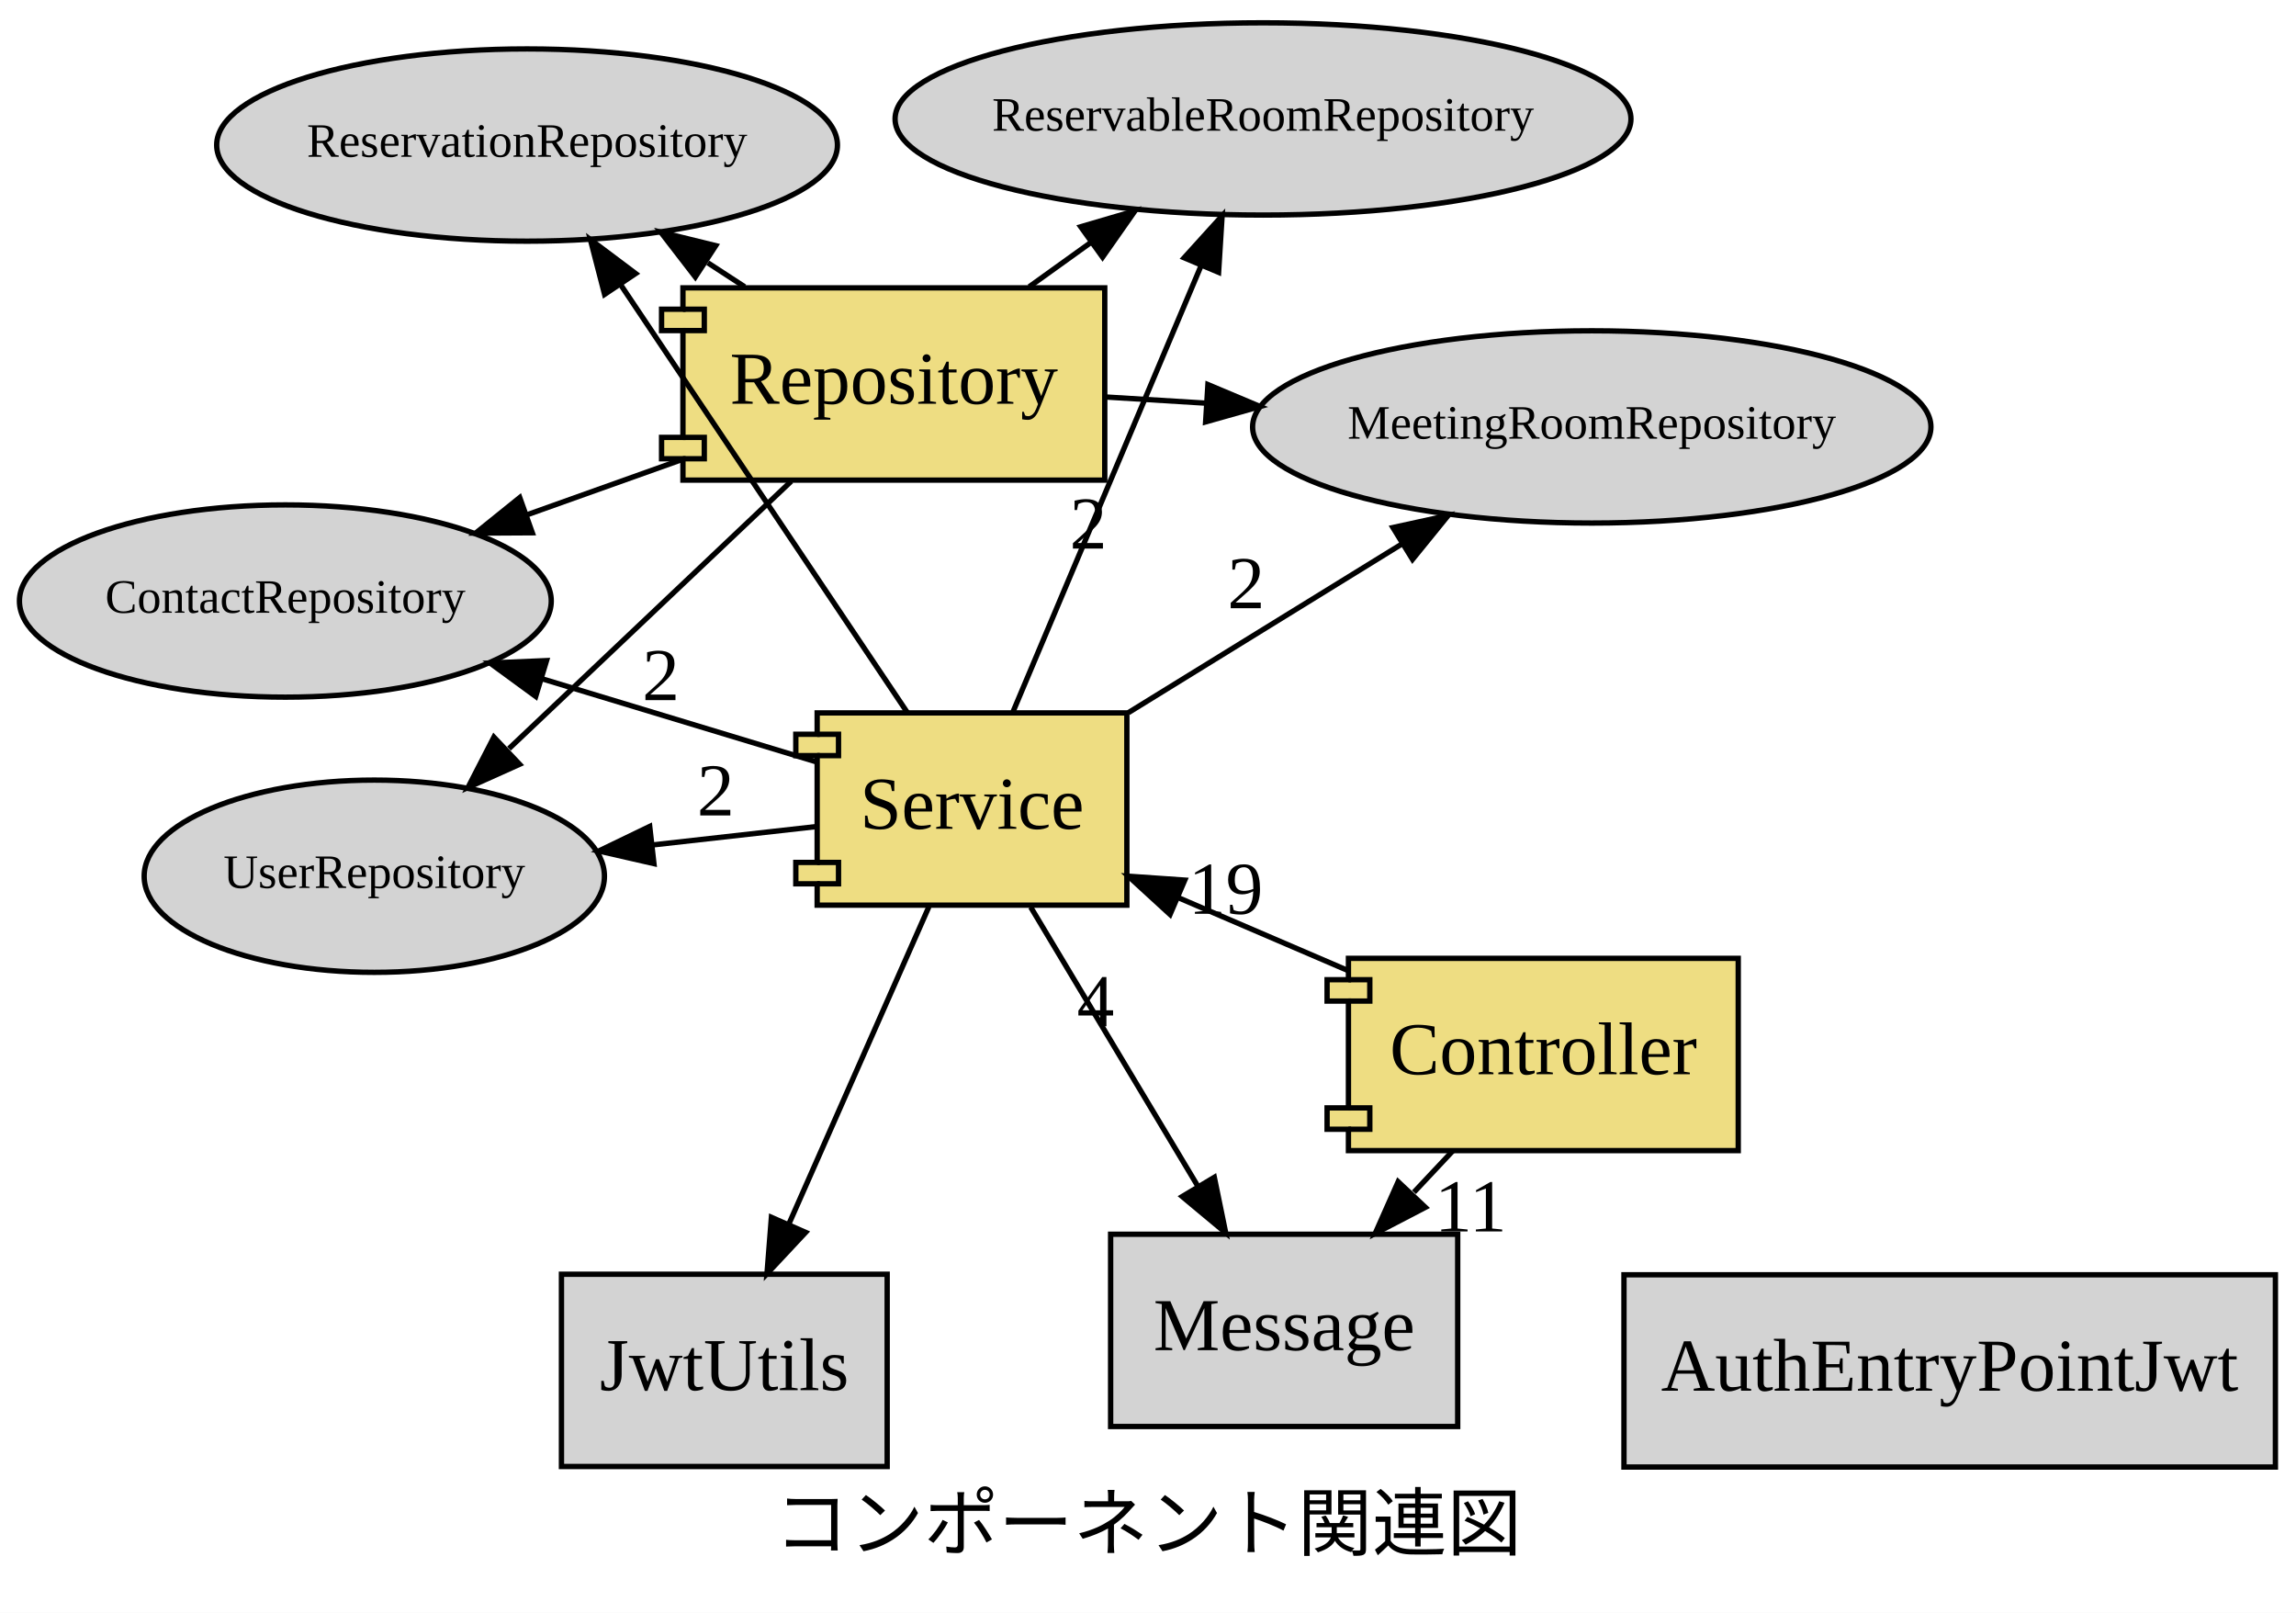
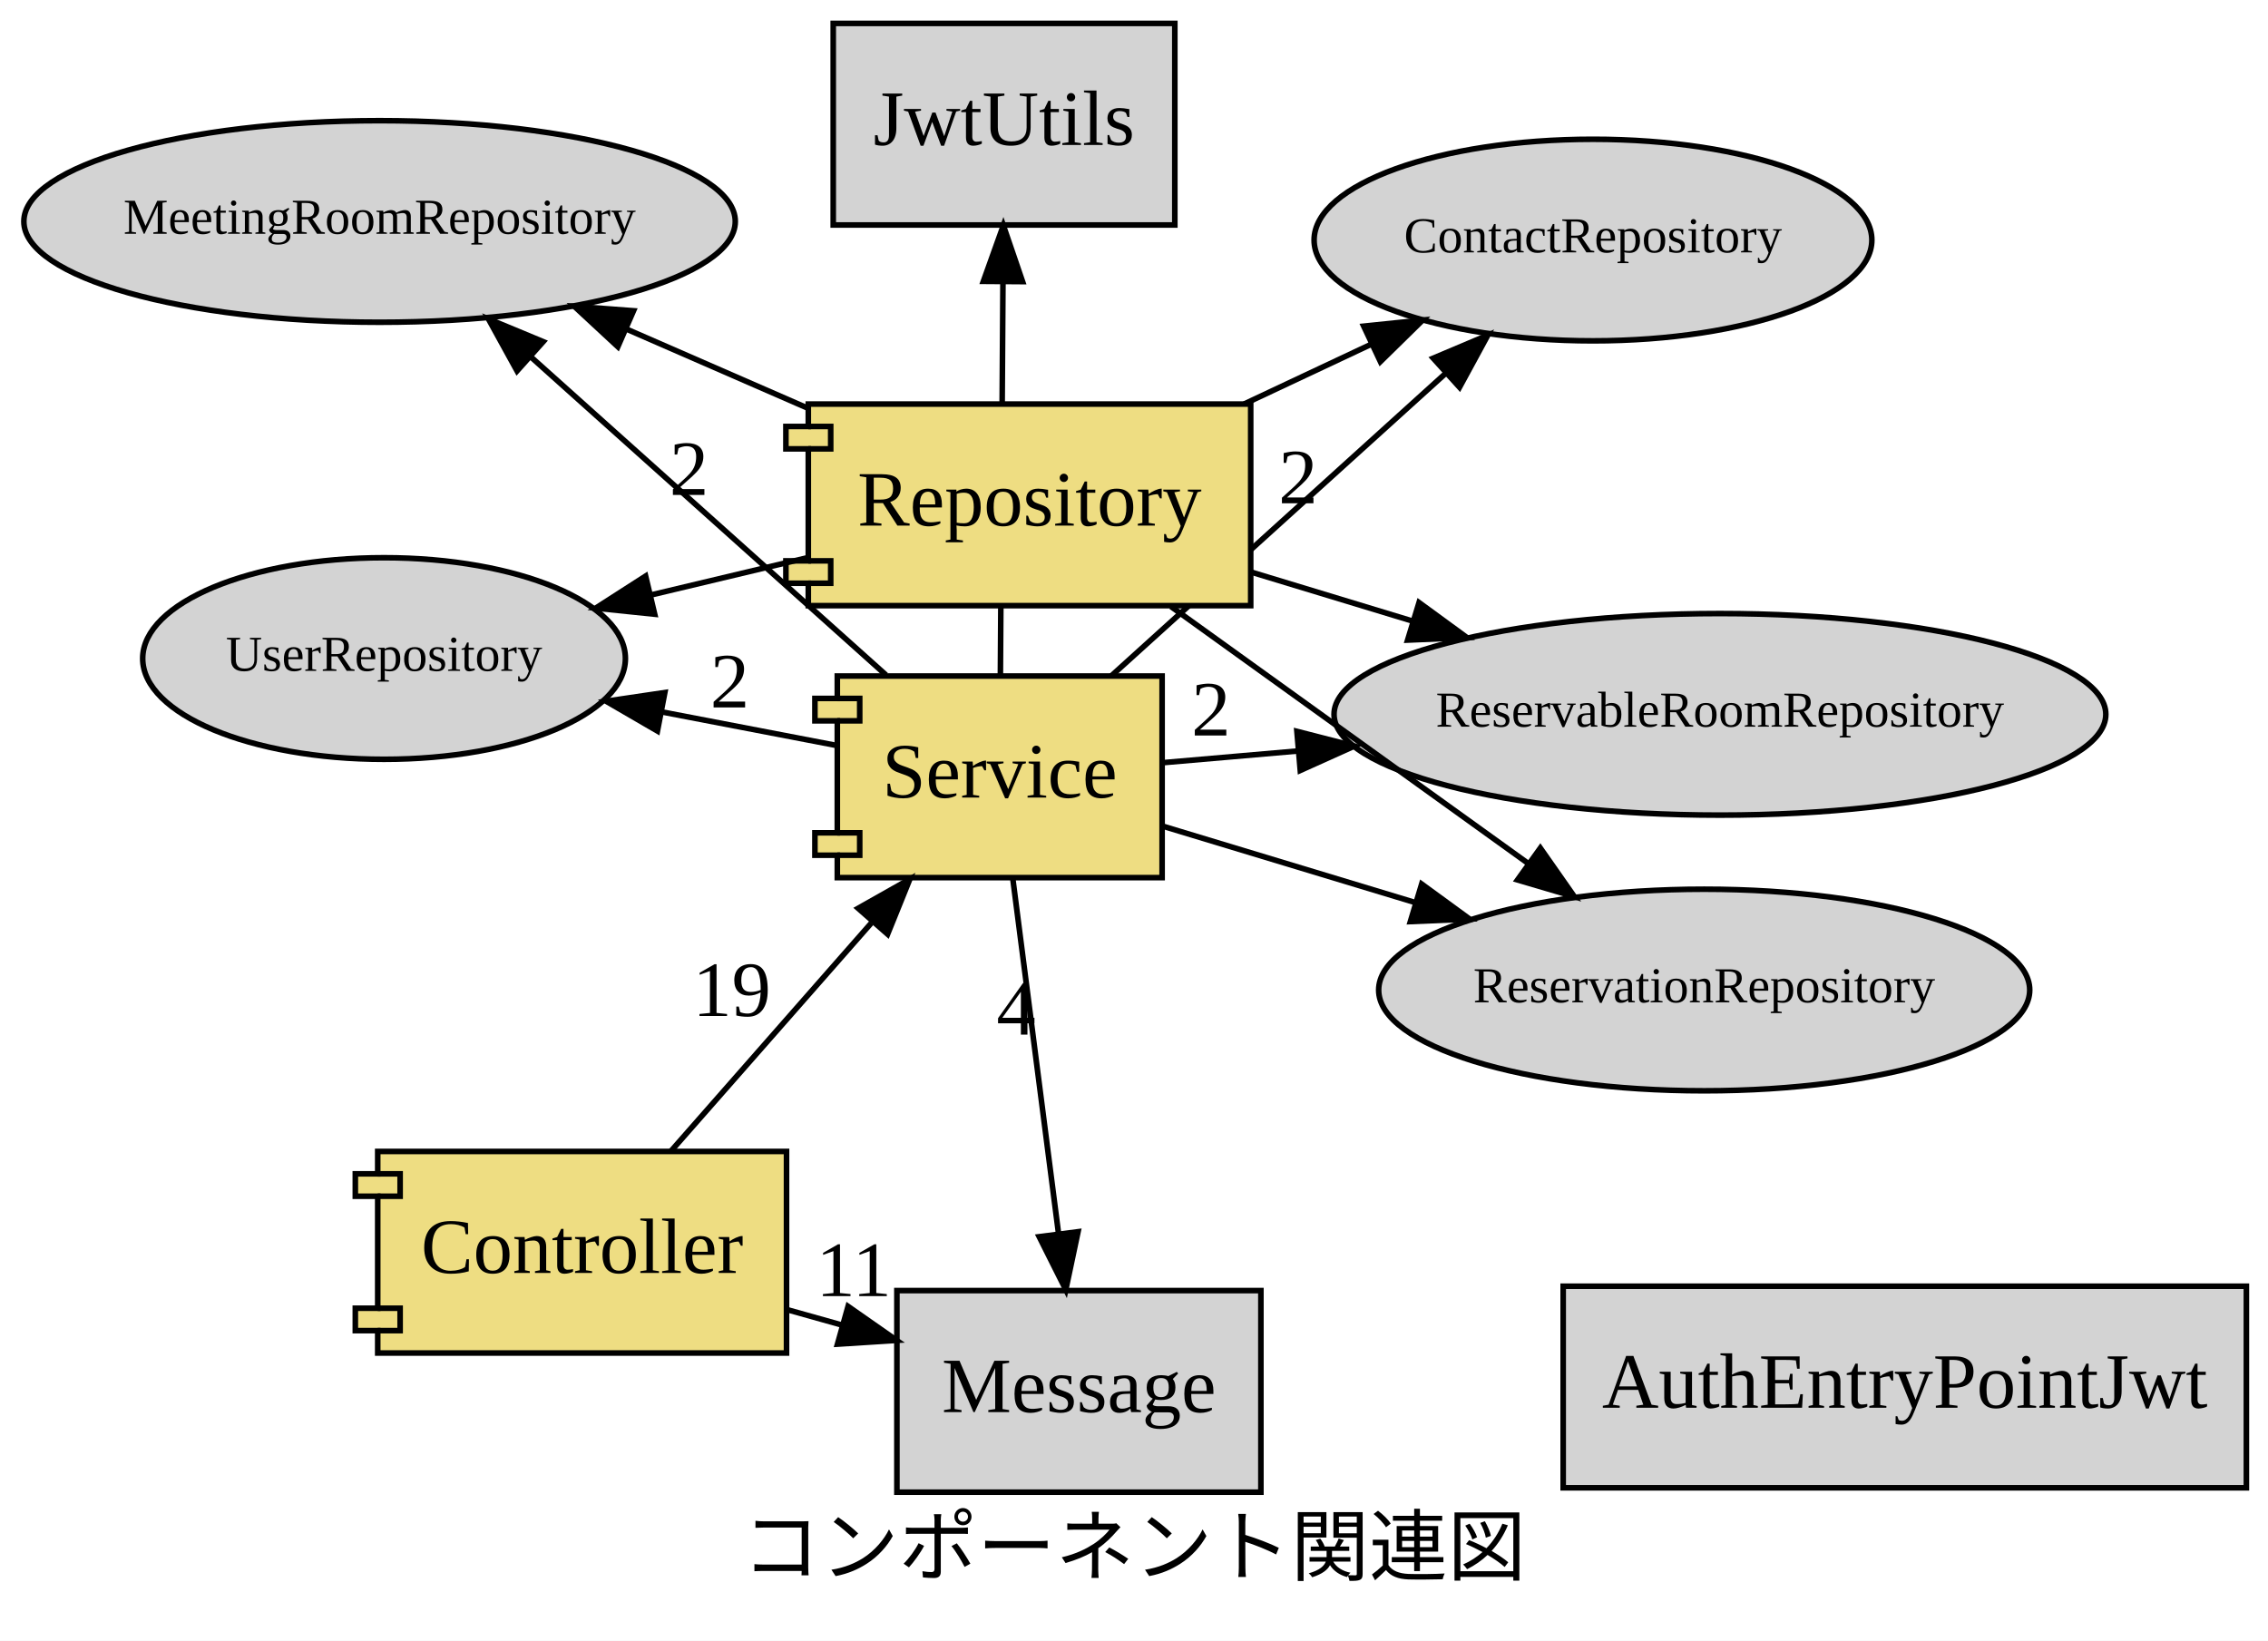
- <svg xmlns="http://www.w3.org/2000/svg" width="430pt" height="302pt" viewBox="0.00 0.00 430.00 302.00">
-   <g id="graph0" class="graph" transform="scale(1 1) rotate(0) translate(4 275)">
-     <polygon fill="white" stroke="transparent" points="-4,27 -4,-275 426,-275 426,27 -4,27" />
-     <text text-anchor="middle" x="211" y="15.2" font-family="Times New Roman,serif" font-size="14.00">コンポーネント関連図
+ <svg xmlns="http://www.w3.org/2000/svg" width="405pt" height="293pt" viewBox="0.00 0.00 405.00 293.00">
+   <g id="graph0" class="graph" transform="scale(1 1) rotate(0) translate(4 266)">
+     <polygon fill="white" stroke="transparent" points="-4,27 -4,-266 401,-266 401,27 -4,27" />
+     <text text-anchor="middle" x="198.5" y="15.2" font-family="Times New Roman,serif" font-size="14.00">
+             コンポーネント関連図
        </text>
    <g id="node1" class="node">
-       <polygon fill="#eedd82" stroke="black" points="202.9,-221.1 123.9,-221.1 123.9,-217.1 119.9,-217.1 119.9,-213.1 123.9,-213.1 123.9,-193.1 119.9,-193.1 119.9,-189.1 123.9,-189.1 123.9,-185.1 202.9,-185.1 202.9,-221.1" />
-       <polyline fill="none" stroke="black" points="123.9,-217.1 127.9,-217.1 127.9,-213.1 123.9,-213.1 " />
-       <polyline fill="none" stroke="black" points="123.9,-193.1 127.9,-193.1 127.9,-189.1 123.9,-189.1 " />
-       <text text-anchor="middle" x="163.4" y="-199.4" font-family="Times New Roman,serif" font-size="14.00">
-                 Repository
-             </text>
-     </g>
-     <g id="node2" class="node">
-       <ellipse fill="lightgrey" stroke="black" cx="49.44" cy="-162.46" rx="49.8" ry="18" />
-       <text text-anchor="middle" x="49.44" y="-160.26" font-family="Times New Roman,serif" font-size="9.00">
-                 ContactRepository
-             </text>
-     </g>
-     <g id="edge2" class="edge">
-       <path fill="none" stroke="black" d="M123.86,-189C114.41,-185.63 104.25,-182.01 94.57,-178.56" />
-       <polygon fill="black" stroke="black" points="95.69,-175.24 85.09,-175.18 93.34,-181.83 95.69,-175.24" />
-     </g>
-     <g id="node3" class="node">
-       <ellipse fill="lightgrey" stroke="black" cx="294.11" cy="-195.06" rx="63.52" ry="18" />
-       <text text-anchor="middle" x="294.11" y="-192.86" font-family="Times New Roman,serif" font-size="9.00">
-                 MeetingRoomRepository
-             </text>
-     </g>
-     <g id="edge13" class="edge">
-       <path fill="none" stroke="black" d="M202.97,-200.67C208.99,-200.3 215.35,-199.91 221.81,-199.51" />
-       <polygon fill="black" stroke="black" points="222.22,-202.99 231.99,-198.88 221.79,-196 222.22,-202.99" />
-     </g>
-     <g id="node4" class="node">
-       <ellipse fill="lightgrey" stroke="black" cx="94.71" cy="-247.84" rx="58.13" ry="18" />
-       <text text-anchor="middle" x="94.71" y="-245.64" font-family="Times New Roman,serif" font-size="9.00">
-                 ReservationRepository
-             </text>
-     </g>
-     <g id="edge5" class="edge">
-       <path fill="none" stroke="black" d="M135.46,-221.3C133.19,-222.78 130.87,-224.29 128.56,-225.79" />
-       <polygon fill="black" stroke="black" points="126.22,-223.14 119.75,-231.53 130.04,-229 126.22,-223.14" />
-     </g>
-     <g id="node5" class="node">
-       <ellipse fill="lightgrey" stroke="black" cx="232.54" cy="-252.73" rx="68.91" ry="18" />
-       <text text-anchor="middle" x="232.54" y="-250.53" font-family="Times New Roman,serif" font-size="9.00">
-                 ReservableRoomRepository
-             </text>
-     </g>
-     <g id="edge10" class="edge">
-       <path fill="none" stroke="black" d="M188.75,-221.3C192.5,-223.99 196.39,-226.78 200.25,-229.56" />
-       <polygon fill="black" stroke="black" points="198.4,-232.54 208.57,-235.52 202.49,-226.85 198.4,-232.54" />
-     </g>
-     <g id="node6" class="node">
-       <ellipse fill="lightgrey" stroke="black" cx="66.1" cy="-110.93" rx="43.1" ry="18" />
-       <text text-anchor="middle" x="66.1" y="-108.73" font-family="Times New Roman,serif" font-size="9.00">
-                 UserRepository
-             </text>
-     </g>
-     <g id="edge6" class="edge">
-       <path fill="none" stroke="black" d="M144.18,-184.89C129.04,-170.55 107.82,-150.45 91.32,-134.82" />
-       <polygon fill="black" stroke="black" points="93.31,-131.89 83.65,-127.55 88.5,-136.97 93.31,-131.89" />
-     </g>
-     <g id="node7" class="node">
-       <polygon fill="#eedd82" stroke="black" points="321.54,-95.55 248.54,-95.55 248.54,-91.55 244.54,-91.55 244.54,-87.55 248.54,-87.55 248.54,-67.55 244.54,-67.55 244.54,-63.55 248.54,-63.55 248.54,-59.55 321.54,-59.55 321.54,-95.55" />
-       <polyline fill="none" stroke="black" points="248.54,-91.55 252.54,-91.55 252.54,-87.55 248.54,-87.55 " />
-       <polyline fill="none" stroke="black" points="248.54,-67.55 252.54,-67.55 252.54,-63.55 248.54,-63.55 " />
-       <text text-anchor="middle" x="285.04" y="-73.85" font-family="Times New Roman,serif" font-size="14.00">
-                 Controller
-             </text>
-     </g>
-     <g id="node8" class="node">
-       <polygon fill="#eedd82" stroke="black" points="207.04,-141.51 149.04,-141.51 149.04,-137.51 145.04,-137.51 145.04,-133.51 149.04,-133.51 149.04,-113.51 145.04,-113.51 145.04,-109.51 149.04,-109.51 149.04,-105.51 207.04,-105.51 207.04,-141.51" />
-       <polyline fill="none" stroke="black" points="149.04,-137.51 153.04,-137.51 153.04,-133.51 149.04,-133.51 " />
-       <polyline fill="none" stroke="black" points="149.04,-113.51 153.04,-113.51 153.04,-109.51 149.04,-109.51 " />
-       <text text-anchor="middle" x="178.04" y="-119.81" font-family="Times New Roman,serif" font-size="14.00">
+       <polygon fill="#eedd82" stroke="black" points="203.52,-145.27 145.52,-145.27 145.52,-141.27 141.52,-141.27 141.52,-137.27 145.52,-137.27 145.52,-117.27 141.52,-117.27 141.52,-113.27 145.52,-113.27 145.52,-109.27 203.52,-109.27 203.52,-145.27" />
+       <polyline fill="none" stroke="black" points="145.52,-141.27 149.52,-141.27 149.52,-137.27 145.52,-137.27 " />
+       <polyline fill="none" stroke="black" points="145.52,-117.27 149.52,-117.27 149.52,-113.27 145.52,-113.27 " />
+       <text text-anchor="middle" x="174.52" y="-123.57" font-family="Times New Roman,serif" font-size="14.00">
                Service
            </text>
    </g>
-     <g id="edge1" class="edge">
-       <path fill="none" stroke="black" d="M248.51,-93.24C238.22,-97.66 227,-102.48 216.59,-106.95" />
-       <polygon fill="black" stroke="black" points="215.13,-103.77 207.32,-110.93 217.89,-110.2 215.13,-103.77" />
-       <text text-anchor="middle" x="225.55" y="-103.89" font-family="Times New Roman,serif" font-size="14.00">19
-             </text>
-     </g>
-     <g id="node9" class="node">
-       <polygon fill="lightgrey" stroke="black" points="269,-43.89 204,-43.89 204,-7.89 269,-7.89 269,-43.89" />
-       <text text-anchor="middle" x="236.5" y="-22.19" font-family="Times New Roman,serif" font-size="14.00">
+     <g id="node3" class="node">
+       <polygon fill="lightgrey" stroke="black" points="221.16,-35.52 156.16,-35.52 156.16,0.48 221.16,0.48 221.16,-35.52" />
+       <text text-anchor="middle" x="188.66" y="-13.82" font-family="Times New Roman,serif" font-size="14.00">
                Message
            </text>
    </g>
-     <g id="edge11" class="edge">
-       <path fill="none" stroke="black" d="M268.06,-59.48C265.71,-56.98 263.26,-54.37 260.81,-51.76" />
-       <polygon fill="black" stroke="black" points="262.95,-48.93 253.55,-44.04 257.85,-53.72 262.95,-48.93" />
-       <text text-anchor="middle" x="271.43" y="-44.42" font-family="Times New Roman,serif" font-size="14.00">11
+     <g id="edge4" class="edge">
+       <path fill="none" stroke="black" d="M176.85,-109.15C179.07,-91.91 182.45,-65.72 185.02,-45.74" />
+       <polygon fill="black" stroke="black" points="188.51,-46.03 186.32,-35.67 181.57,-45.14 188.51,-46.03" />
+       <text text-anchor="middle" x="177.44" y="-81.24" font-family="Times New Roman,serif" font-size="14.00">4
            </text>
    </g>
-     <g id="edge14" class="edge">
-       <path fill="none" stroke="black" d="M148.86,-132.35C133.74,-136.93 114.89,-142.64 97.68,-147.85" />
-       <polygon fill="black" stroke="black" points="96.33,-144.6 87.78,-150.85 98.36,-151.3 96.33,-144.6" />
-       <text text-anchor="middle" x="119.77" y="-143.9" font-family="Times New Roman,serif" font-size="14.00">2
-             </text>
-     </g>
-     <g id="edge9" class="edge">
-       <path fill="none" stroke="black" d="M207.33,-141.56C222.85,-151.14 242.05,-162.97 258.44,-173.07" />
-       <polygon fill="black" stroke="black" points="256.87,-176.22 267.22,-178.48 260.54,-170.26 256.87,-176.22" />
-       <text text-anchor="middle" x="229.38" y="-161.12" font-family="Times New Roman,serif" font-size="14.00">2
-             </text>
-     </g>
-     <g id="edge3" class="edge">
-       <path fill="none" stroke="black" d="M165.92,-141.59C151.77,-162.7 128.25,-197.79 112.14,-221.83" />
-       <polygon fill="black" stroke="black" points="109.23,-219.88 106.57,-230.14 115.04,-223.78 109.23,-219.88" />
-     </g>
-     <g id="edge7" class="edge">
-       <path fill="none" stroke="black" d="M185.73,-141.75C194.9,-163.49 210.31,-200.04 220.93,-225.22" />
-       <polygon fill="black" stroke="black" points="217.77,-226.73 224.88,-234.58 224.22,-224.01 217.77,-226.73" />
-       <text text-anchor="middle" x="199.83" y="-172.28" font-family="Times New Roman,serif" font-size="14.00">2
-             </text>
-     </g>
-     <g id="edge8" class="edge">
-       <path fill="none" stroke="black" d="M148.92,-120.23C139.49,-119.18 128.74,-117.97 118.17,-116.78" />
-       <polygon fill="black" stroke="black" points="118.47,-113.29 108.14,-115.65 117.68,-120.25 118.47,-113.29" />
-       <text text-anchor="middle" x="130.04" y="-122.31" font-family="Times New Roman,serif" font-size="14.00">2
-             </text>
-     </g>
-     <g id="edge4" class="edge">
-       <path fill="none" stroke="black" d="M189.03,-105.15C197.85,-90.42 210.36,-69.54 220.32,-52.91" />
-       <polygon fill="black" stroke="black" points="223.42,-54.55 225.55,-44.17 217.41,-50.95 223.42,-54.55" />
-       <text text-anchor="middle" x="201.18" y="-82.83" font-family="Times New Roman,serif" font-size="14.00">4
-             </text>
-     </g>
-     <g id="node11" class="node">
-       <polygon fill="lightgrey" stroke="black" points="162.15,-36.4 101.15,-36.4 101.15,-0.4 162.15,-0.4 162.15,-36.4" />
-       <text text-anchor="middle" x="131.65" y="-14.7" font-family="Times New Roman,serif" font-size="14.00">
+     <g id="node5" class="node">
+       <polygon fill="lightgrey" stroke="black" points="205.79,-261.82 144.79,-261.82 144.79,-225.82 205.79,-225.82 205.79,-261.82" />
+       <text text-anchor="middle" x="175.29" y="-240.12" font-family="Times New Roman,serif" font-size="14.00">
                JwtUtils
            </text>
    </g>
    <g id="edge12" class="edge">
-       <path fill="none" stroke="black" d="M169.96,-105.2C162.71,-88.77 151.97,-64.44 143.7,-45.71" />
-       <polygon fill="black" stroke="black" points="146.88,-44.24 139.64,-36.5 140.47,-47.06 146.88,-44.24" />
+       <path fill="none" stroke="black" d="M174.64,-145.48C174.76,-164.3 174.96,-193.92 175.1,-215.73" />
+       <polygon fill="black" stroke="black" points="171.6,-215.76 175.17,-225.74 178.6,-215.71 171.6,-215.76" />
+     </g>
+     <g id="node6" class="node">
+       <ellipse fill="lightgrey" stroke="black" cx="280.46" cy="-223.13" rx="49.8" ry="18" />
+       <text text-anchor="middle" x="280.46" y="-220.93" font-family="Times New Roman,serif" font-size="9.00">
+                 ContactRepository
+             </text>
+     </g>
+     <g id="edge14" class="edge">
+       <path fill="none" stroke="black" d="M194.45,-145.3C211.33,-160.58 235.68,-182.61 254.17,-199.34" />
+       <polygon fill="black" stroke="black" points="251.93,-202.03 261.69,-206.15 256.63,-196.84 251.93,-202.03" />
+       <text text-anchor="middle" x="227.81" y="-176.12" font-family="Times New Roman,serif" font-size="14.00">2
+             </text>
+     </g>
+     <g id="node7" class="node">
+       <ellipse fill="lightgrey" stroke="black" cx="63.78" cy="-226.45" rx="63.52" ry="18" />
+       <text text-anchor="middle" x="63.78" y="-224.25" font-family="Times New Roman,serif" font-size="9.00">
+                 MeetingRoomRepository
+             </text>
+     </g>
+     <g id="edge9" class="edge">
+       <path fill="none" stroke="black" d="M154.21,-145.46C136.43,-161.39 110.45,-184.65 90.9,-202.17" />
+       <polygon fill="black" stroke="black" points="88.33,-199.76 83.22,-209.04 93,-204.98 88.33,-199.76" />
+       <text text-anchor="middle" x="119.05" y="-177.61" font-family="Times New Roman,serif" font-size="14.00">2
+             </text>
+     </g>
+     <g id="node8" class="node">
+       <ellipse fill="lightgrey" stroke="black" cx="300.32" cy="-89.2" rx="58.13" ry="18" />
+       <text text-anchor="middle" x="300.32" y="-87" font-family="Times New Roman,serif" font-size="9.00">
+                 ReservationRepository
+             </text>
+     </g>
+     <g id="edge3" class="edge">
+       <path fill="none" stroke="black" d="M203.7,-118.44C217.03,-114.4 233.24,-109.5 248.55,-104.87" />
+       <polygon fill="black" stroke="black" points="249.87,-108.12 258.43,-101.87 247.85,-101.42 249.87,-108.12" />
+     </g>
+     <g id="node9" class="node">
+       <ellipse fill="lightgrey" stroke="black" cx="303.13" cy="-138.43" rx="68.91" ry="18" />
+       <text text-anchor="middle" x="303.13" y="-136.23" font-family="Times New Roman,serif" font-size="9.00">
+                 ReservableRoomRepository
+             </text>
+     </g>
+     <g id="edge7" class="edge">
+       <path fill="none" stroke="black" d="M203.7,-129.8C211.05,-130.44 219.29,-131.15 227.79,-131.89" />
+       <polygon fill="black" stroke="black" points="227.59,-135.39 237.85,-132.76 228.19,-128.41 227.59,-135.39" />
+       <text text-anchor="middle" x="212.25" y="-134.65" font-family="Times New Roman,serif" font-size="14.00">2
+             </text>
    </g>
    <g id="node10" class="node">
-       <polygon fill="lightgrey" stroke="black" points="422.14,-36.3 300.14,-36.3 300.14,-0.3 422.14,-0.3 422.14,-36.3" />
-       <text text-anchor="middle" x="361.14" y="-14.6" font-family="Times New Roman,serif" font-size="14.00">
+       <ellipse fill="lightgrey" stroke="black" cx="64.58" cy="-148.4" rx="43.1" ry="18" />
+       <text text-anchor="middle" x="64.58" y="-146.2" font-family="Times New Roman,serif" font-size="9.00">
+                 UserRepository
+             </text>
+     </g>
+     <g id="edge8" class="edge">
+       <path fill="none" stroke="black" d="M145.34,-132.88C135.8,-134.71 124.91,-136.8 114.29,-138.84" />
+       <polygon fill="black" stroke="black" points="113.4,-135.45 104.24,-140.77 114.72,-142.32 113.4,-135.45" />
+       <text text-anchor="middle" x="126.32" y="-139.66" font-family="Times New Roman,serif" font-size="14.00">2
+             </text>
+     </g>
+     <g id="node2" class="node">
+       <polygon fill="#eedd82" stroke="black" points="219.34,-193.84 140.34,-193.84 140.34,-189.84 136.34,-189.84 136.34,-185.84 140.34,-185.84 140.34,-165.84 136.34,-165.84 136.34,-161.84 140.34,-161.84 140.34,-157.84 219.34,-157.84 219.34,-193.84" />
+       <polyline fill="none" stroke="black" points="140.34,-189.84 144.34,-189.84 144.34,-185.84 140.34,-185.84 " />
+       <polyline fill="none" stroke="black" points="140.34,-165.84 144.34,-165.84 144.34,-161.84 140.34,-161.84 " />
+       <text text-anchor="middle" x="179.84" y="-172.14" font-family="Times New Roman,serif" font-size="14.00">
+                 Repository
+             </text>
+     </g>
+     <g id="edge2" class="edge">
+       <path fill="none" stroke="black" d="M218.17,-193.85C225.59,-197.34 233.38,-201 240.84,-204.51" />
+       <polygon fill="black" stroke="black" points="239.52,-207.75 250.06,-208.84 242.5,-201.42 239.52,-207.75" />
+     </g>
+     <g id="edge13" class="edge">
+       <path fill="none" stroke="black" d="M140.22,-193.12C129.76,-197.68 118.41,-202.63 107.73,-207.29" />
+       <polygon fill="black" stroke="black" points="106.33,-204.08 98.56,-211.29 109.13,-210.5 106.33,-204.08" />
+     </g>
+     <g id="edge5" class="edge">
+       <path fill="none" stroke="black" d="M205.1,-157.68C223.69,-144.3 249.1,-126.03 268.99,-111.73" />
+       <polygon fill="black" stroke="black" points="271.06,-114.55 277.14,-105.87 266.98,-108.86 271.06,-114.55" />
+     </g>
+     <g id="edge10" class="edge">
+       <path fill="none" stroke="black" d="M219.53,-163.8C228.72,-161.01 238.65,-157.99 248.36,-155.05" />
+       <polygon fill="black" stroke="black" points="249.4,-158.39 257.95,-152.14 247.36,-151.69 249.4,-158.39" />
+     </g>
+     <g id="edge6" class="edge">
+       <path fill="none" stroke="black" d="M140.17,-166.4C131.18,-164.25 121.55,-161.96 112.26,-159.75" />
+       <polygon fill="black" stroke="black" points="112.91,-156.31 102.38,-157.4 111.29,-163.12 112.91,-156.31" />
+     </g>
+     <g id="node4" class="node">
+       <polygon fill="lightgrey" stroke="black" points="397.14,-36.3 275.14,-36.3 275.14,-0.3 397.14,-0.3 397.14,-36.3" />
+       <text text-anchor="middle" x="336.14" y="-14.6" font-family="Times New Roman,serif" font-size="14.00">
                AuthEntryPointJwt
+             </text>
+     </g>
+     <g id="node11" class="node">
+       <polygon fill="#eedd82" stroke="black" points="136.45,-60.37 63.45,-60.37 63.45,-56.37 59.45,-56.37 59.45,-52.37 63.45,-52.37 63.45,-32.37 59.45,-32.37 59.45,-28.37 63.45,-28.37 63.45,-24.37 136.45,-24.37 136.45,-60.37" />
+       <polyline fill="none" stroke="black" points="63.45,-56.37 67.45,-56.37 67.45,-52.37 63.45,-52.37 " />
+       <polyline fill="none" stroke="black" points="63.45,-32.37 67.45,-32.37 67.45,-28.37 63.45,-28.37 " />
+       <text text-anchor="middle" x="99.95" y="-38.67" font-family="Times New Roman,serif" font-size="14.00">
+                 Controller
+             </text>
+     </g>
+     <g id="edge1" class="edge">
+       <path fill="none" stroke="black" d="M115.77,-60.38C126.17,-72.23 139.97,-87.93 151.58,-101.15" />
+       <polygon fill="black" stroke="black" points="149.24,-103.79 158.47,-109 154.5,-99.17 149.24,-103.79" />
+       <text text-anchor="middle" x="126.67" y="-84.56" font-family="Times New Roman,serif" font-size="14.00">19
+             </text>
+     </g>
+     <g id="edge11" class="edge">
+       <path fill="none" stroke="black" d="M136.54,-32.12C139.79,-31.21 143.09,-30.28 146.38,-29.36" />
+       <polygon fill="black" stroke="black" points="147.44,-32.7 156.12,-26.63 145.55,-25.96 147.44,-32.7" />
+       <text text-anchor="middle" x="148.46" y="-34.54" font-family="Times New Roman,serif" font-size="14.00">11
            </text>
    </g>
  </g>
</svg>
